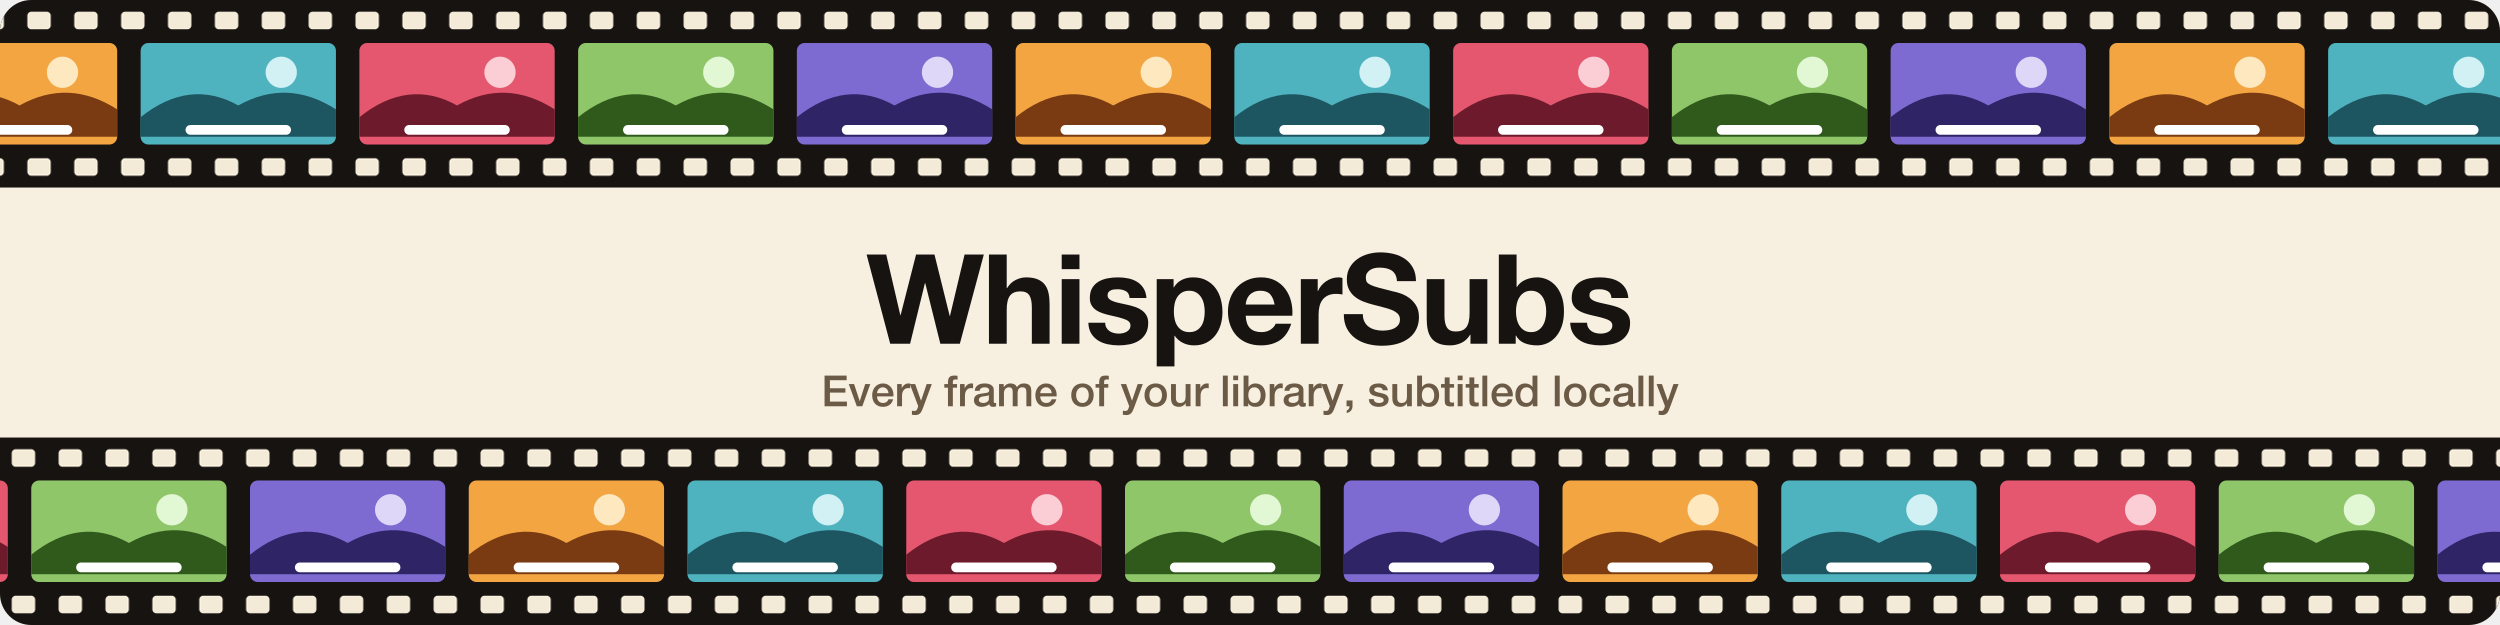
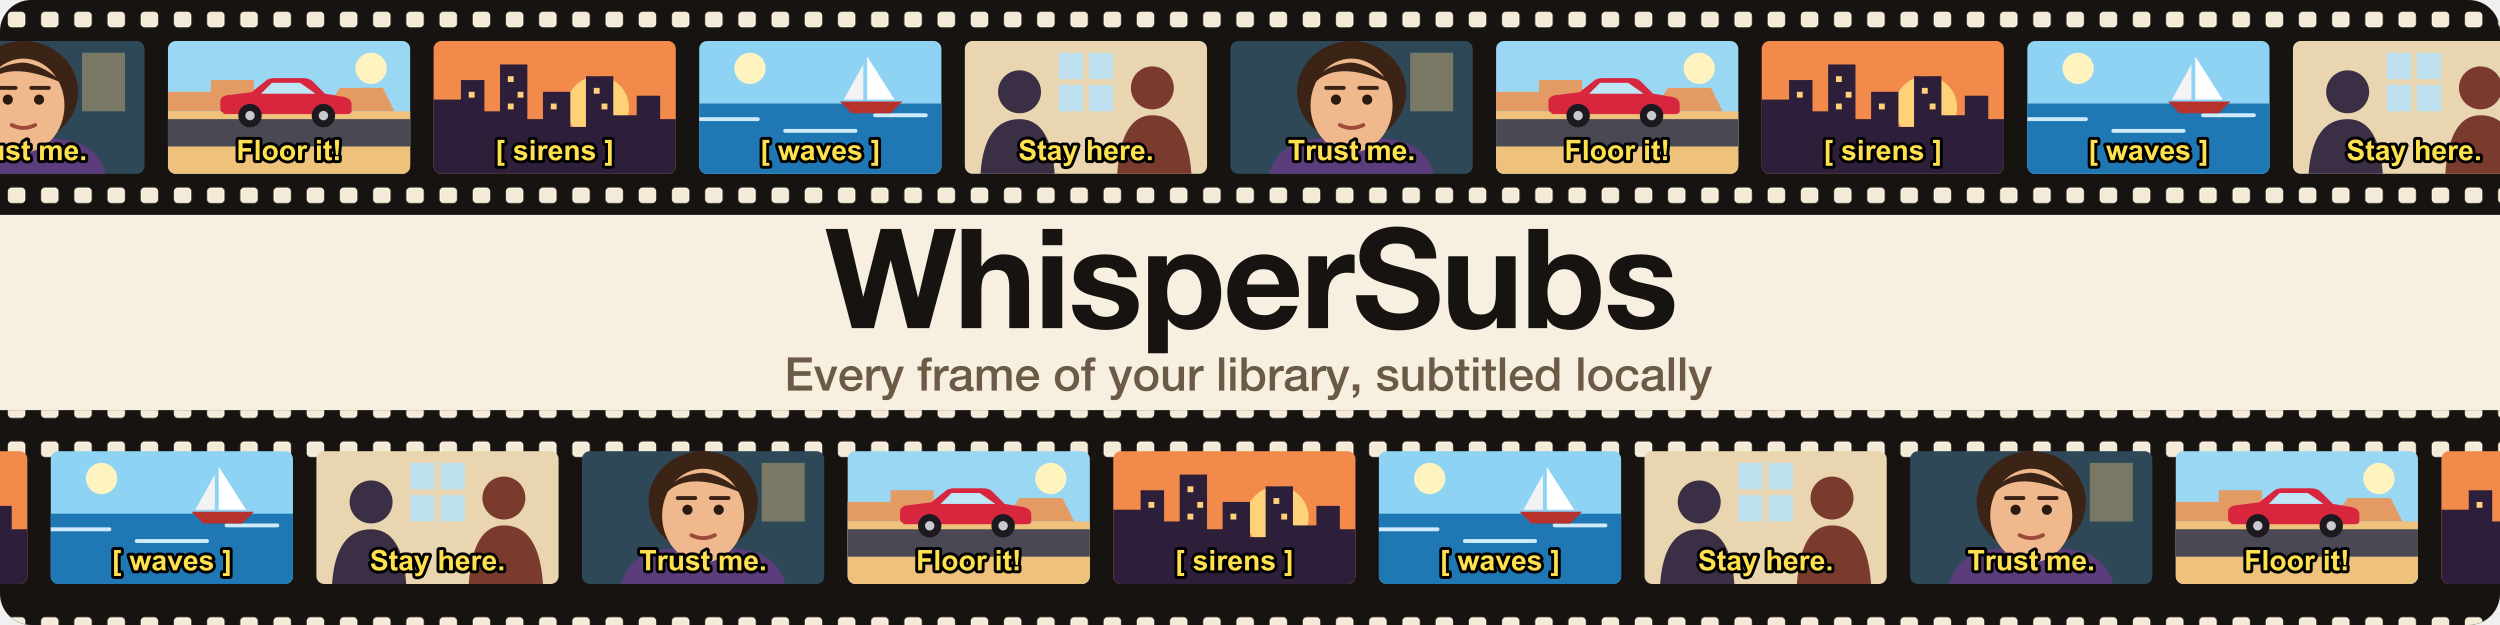
<svg xmlns="http://www.w3.org/2000/svg" viewBox="0 0 1280 320" width="1280" height="320" role="img" aria-label="WhisperSubs: every frame of your library, subtitled locally">
  <defs>
+     <path id="h58" d="M176 237H24Q23 171 48.0 123.0Q73 75 115.5 44.0Q158 13 213.5 -1.5Q269 -16 328 -16Q401 -16 456.5 1.0Q512 18 549.5 48.5Q587 79 606.0 121.0Q625 163 625 212Q625 272 599.5 310.5Q574 349 539.0 372.0Q504 395 468.5 405.5Q433 416 413 420Q346 437 304.5 448.0Q263 459 239.5 470.0Q216 481 208.0 494.0Q200 507 200 528Q200 551 210.0 566.0Q220 581 235.5 591.0Q251 601 270.0 605.0Q289 609 308 609Q337 609 361.5 604.0Q386 599 405.0 587.0Q424 575 435.5 554.0Q447 533 449 501H601Q601 563 577.5 606.5Q554 650 514.0 678.0Q474 706 422.5 718.5Q371 731 315 731Q267 731 219.0 718.0Q171 705 133.0 678.0Q95 651 71.5 610.5Q48 570 48 515Q48 466 66.5 431.5Q85 397 115.0 374.0Q145 351 183.0 336.5Q221 322 261 312Q300 301 338.0 292.0Q376 283 406.0 271.0Q436 259 454.5 241.0Q473 223 473 194Q473 167 459.0 149.5Q445 132 424.0 122.0Q403 112 379.0 108.5Q355 105 334 105Q303 105 274.0 112.5Q245 120 223.5 135.5Q202 151 189.0 176.0Q176 201 176 237Z" />
    <path id="h62" d="M749 0 941 714H787L670 222H668L546 714H399L275 228H273L160 714H3L192 0H351L470 486H472L593 0Z" />
+     <path id="h73" d="M433 258Q433 226 426.0 196.0Q419 166 404.0 143.0Q389 120 366.5 106.5Q344 93 312 93Q281 93 258.0 106.5Q235 120 220.0 143.0Q205 166 198.0 196.0Q191 226 191 258Q191 291 198.0 321.0Q205 351 220.0 374.0Q235 397 258.0 410.5Q281 424 312 424Q344 424 366.5 410.5Q389 397 404.0 374.0Q419 351 426.0 321.0Q433 291 433 258ZM54 714V0H189V66H191Q214 23 259.0 5.0Q304 -13 361 -13Q400 -13 438.0 3.0Q476 19 506.5 52.0Q537 85 556.0 136.5Q575 188 575 259Q575 330 556.0 381.5Q537 433 506.5 466.0Q476 499 438.0 515.0Q400 531 361 531Q313 531 268.5 512.5Q224 494 198 454H196V714Z" />
+     <path id="h76" d="M402 314H171Q172 329 177.5 348.0Q183 367 196.5 384.0Q210 401 232.5 412.5Q255 424 289 424Q341 424 366.5 396.0Q392 368 402 314ZM171 224H544Q548 284 534.0 339.0Q520 394 488.5 437.0Q457 480 408.0 505.5Q359 531 293 531Q234 531 185.5 510.0Q137 489 102.0 452.5Q67 416 48.0 366.0Q29 316 29 258Q29 198 47.5 148.0Q66 98 100.0 62.0Q134 26 183.0 6.5Q232 -13 293 -13Q381 -13 443.0 27.0Q505 67 535 160H410Q403 136 372.0 114.5Q341 93 298 93Q238 93 206.0 124.0Q174 155 171 224Z" />
    <path id="h79" d="M54 714V0H196V271Q196 350 222.0 384.5Q248 419 306 419Q357 419 377.0 387.5Q397 356 397 292V0H539V318Q539 366 530.5 405.5Q522 445 501.0 472.5Q480 500 443.5 515.5Q407 531 350 531Q310 531 268.0 510.5Q226 490 199 445H196V714Z" />
    <path id="h80" d="M200 597V714H58V597ZM58 517V0H200V517Z" />
+     <path id="h87" d="M315 93Q281 93 257.0 107.0Q233 121 218.5 143.5Q204 166 197.5 196.0Q191 226 191 257Q191 289 197.0 319.0Q203 349 217.5 372.0Q232 395 255.5 409.5Q279 424 314 424Q348 424 371.5 409.5Q395 395 410.0 371.5Q425 348 431.5 318.0Q438 288 438 257Q438 226 432.0 196.0Q426 166 411.5 143.5Q397 121 373.5 107.0Q350 93 315 93ZM54 517V-181H196V64H198Q224 26 264.5 6.5Q305 -13 353 -13Q410 -13 452.5 9.0Q495 31 523.5 68.0Q552 105 566.0 153.0Q580 201 580 253Q580 308 566.0 358.5Q552 409 523.0 447.0Q494 485 450.0 508.0Q406 531 345 531Q297 531 257.0 512.0Q217 493 191 451H189V517Z" />
+     <path id="h89" d="M54 517V0H196V233Q196 268 203.0 298.0Q210 328 226.5 350.5Q243 373 270.0 386.0Q297 399 336 399Q349 399 363.0 397.5Q377 396 387 394V526Q370 531 356 531Q329 531 304.0 523.0Q279 515 257.0 500.5Q235 486 218.0 465.5Q201 445 191 421H189V517Z" />
    <path id="h90" d="M164 168H29Q31 116 52.5 81.5Q74 47 107.5 26.0Q141 5 184.0 -4.0Q227 -13 272 -13Q316 -13 358.5 -4.5Q401 4 434.0 25.0Q467 46 487.5 80.5Q508 115 508 166Q508 202 494.0 226.5Q480 251 457.0 267.5Q434 284 404.5 294.0Q375 304 344 311Q314 318 285.0 324.0Q256 330 233.5 337.5Q211 345 197.0 357.0Q183 369 183 388Q183 404 191.0 413.5Q199 423 210.5 428.0Q222 433 236.0 434.5Q250 436 262 436Q300 436 328.0 421.5Q356 407 359 366H494Q490 414 469.5 445.5Q449 477 418.0 496.0Q387 515 347.5 523.0Q308 531 266 531Q224 531 184.0 523.5Q144 516 112.0 497.5Q80 479 60.5 447.0Q41 415 41 365Q41 331 55.0 307.5Q69 284 92.0 268.5Q115 253 144.5 243.5Q174 234 205 227Q281 211 323.5 195.0Q366 179 366 147Q366 128 357.0 115.5Q348 103 334.5 95.5Q321 88 304.5 84.5Q288 81 273 81Q252 81 232.5 86.0Q213 91 198.0 101.5Q183 112 173.5 128.5Q164 145 164 168Z" />
-     <path id="h87" d="M315 93Q281 93 257.0 107.0Q233 121 218.5 143.5Q204 166 197.5 196.0Q191 226 191 257Q191 289 197.0 319.0Q203 349 217.5 372.0Q232 395 255.5 409.5Q279 424 314 424Q348 424 371.5 409.5Q395 395 410.0 371.5Q425 348 431.5 318.0Q438 288 438 257Q438 226 432.0 196.0Q426 166 411.5 143.5Q397 121 373.5 107.0Q350 93 315 93ZM54 517V-181H196V64H198Q224 26 264.5 6.5Q305 -13 353 -13Q410 -13 452.5 9.0Q495 31 523.5 68.0Q552 105 566.0 153.0Q580 201 580 253Q580 308 566.0 358.5Q552 409 523.0 447.0Q494 485 450.0 508.0Q406 531 345 531Q297 531 257.0 512.0Q217 493 191 451H189V517Z" />
-     <path id="h76" d="M402 314H171Q172 329 177.5 348.0Q183 367 196.5 384.0Q210 401 232.5 412.5Q255 424 289 424Q341 424 366.5 396.0Q392 368 402 314ZM171 224H544Q548 284 534.0 339.0Q520 394 488.5 437.0Q457 480 408.0 505.5Q359 531 293 531Q234 531 185.5 510.0Q137 489 102.0 452.5Q67 416 48.0 366.0Q29 316 29 258Q29 198 47.5 148.0Q66 98 100.0 62.0Q134 26 183.0 6.5Q232 -13 293 -13Q381 -13 443.0 27.0Q505 67 535 160H410Q403 136 372.0 114.5Q341 93 298 93Q238 93 206.0 124.0Q174 155 171 224Z" />
-     <path id="h89" d="M54 517V0H196V233Q196 268 203.0 298.0Q210 328 226.5 350.5Q243 373 270.0 386.0Q297 399 336 399Q349 399 363.0 397.5Q377 396 387 394V526Q370 531 356 531Q329 531 304.0 523.0Q279 515 257.0 500.5Q235 486 218.0 465.5Q201 445 191 421H189V517Z" />
-     <path id="h58" d="M176 237H24Q23 171 48.0 123.0Q73 75 115.5 44.0Q158 13 213.5 -1.5Q269 -16 328 -16Q401 -16 456.5 1.0Q512 18 549.5 48.5Q587 79 606.0 121.0Q625 163 625 212Q625 272 599.5 310.5Q574 349 539.0 372.0Q504 395 468.5 405.5Q433 416 413 420Q346 437 304.5 448.0Q263 459 239.5 470.0Q216 481 208.0 494.0Q200 507 200 528Q200 551 210.0 566.0Q220 581 235.5 591.0Q251 601 270.0 605.0Q289 609 308 609Q337 609 361.5 604.0Q386 599 405.0 587.0Q424 575 435.5 554.0Q447 533 449 501H601Q601 563 577.5 606.5Q554 650 514.0 678.0Q474 706 422.5 718.5Q371 731 315 731Q267 731 219.0 718.0Q171 705 133.0 678.0Q95 651 71.5 610.5Q48 570 48 515Q48 466 66.5 431.5Q85 397 115.0 374.0Q145 351 183.0 336.5Q221 322 261 312Q300 301 338.0 292.0Q376 283 406.0 271.0Q436 259 454.5 241.0Q473 223 473 194Q473 167 459.0 149.5Q445 132 424.0 122.0Q403 112 379.0 108.5Q355 105 334 105Q303 105 274.0 112.5Q245 120 223.5 135.5Q202 151 189.0 176.0Q176 201 176 237Z" />
    <path id="h92" d="M539 0V517H397V246Q397 167 371.0 132.5Q345 98 287 98Q236 98 216.0 129.5Q196 161 196 225V517H54V199Q54 151 62.5 111.5Q71 72 92.0 44.5Q113 17 149.5 2.0Q186 -13 243 -13Q288 -13 331.0 7.0Q374 27 401 72H404V0Z" />
-     <path id="h73" d="M433 258Q433 226 426.0 196.0Q419 166 404.0 143.0Q389 120 366.5 106.5Q344 93 312 93Q281 93 258.0 106.5Q235 120 220.0 143.0Q205 166 198.0 196.0Q191 226 191 258Q191 291 198.0 321.0Q205 351 220.0 374.0Q235 397 258.0 410.5Q281 424 312 424Q344 424 366.5 410.5Q389 397 404.0 374.0Q419 351 426.0 321.0Q433 291 433 258ZM54 714V0H189V66H191Q214 23 259.0 5.0Q304 -13 361 -13Q400 -13 438.0 3.0Q476 19 506.5 52.0Q537 85 556.0 136.5Q575 188 575 259Q575 330 556.0 381.5Q537 433 506.5 466.0Q476 499 438.0 515.0Q400 531 361 531Q313 531 268.5 512.5Q224 494 198 454H196V714Z" />
+     <path id="m15" d="M69 135H208V0Q207 -62 170.0 -104.0Q133 -146 73 -158V-97Q106 -89 122.5 -60.5Q139 -32 138 0H69Z" />
    <path id="m40" d="M76 714H590V606H201V419H561V317H201V108H597V0H76Z" />
-     <path id="m89" d="M9 517H133L264 120H266L392 517H510L325 0H197Z" />
+     <path id="m68" d="M493 115Q493 94 498.5 85.0Q504 76 520 76Q525 76 532 76Q539 76 548 78V-1Q542 -3 532.5 -5.5Q523 -8 513.0 -10.0Q503 -12 493.0 -13.0Q483 -14 476 -14Q441 -14 418.0 0.0Q395 14 388 49Q354 16 304.5 1.0Q255 -14 209 -14Q174 -14 142.0 -4.5Q110 5 85.5 23.5Q61 42 46.5 70.5Q32 99 32 137Q32 185 49.5 215.0Q67 245 95.5 262.0Q124 279 159.5 286.5Q195 294 231 298Q262 304 290.0 306.5Q318 309 339.5 315.0Q361 321 373.5 333.5Q386 346 386 371Q386 393 375.5 407.0Q365 421 349.5 428.5Q334 436 315.0 438.5Q296 441 279 441Q231 441 200.0 421.0Q169 401 165 359H51Q54 409 75.0 442.0Q96 475 128.5 495.0Q161 515 202.0 523.0Q243 531 286 531Q324 531 361.0 523.0Q398 515 427.5 497.0Q457 479 475.0 450.5Q493 422 493 381ZM379 259Q353 242 315.0 238.5Q277 235 239 228Q221 225 204.0 219.5Q187 214 174.0 204.5Q161 195 153.5 179.5Q146 164 146 142Q146 123 157.0 110.0Q168 97 183.5 89.5Q199 82 217.5 79.0Q236 76 251 76Q270 76 292.0 81.0Q314 86 333.5 98.0Q353 110 366.0 128.5Q379 147 379 174Z" />
+     <path id="m69" d="M63 714H177V450H179Q191 469 208.0 484.0Q225 499 245.5 509.5Q266 520 288.5 525.5Q311 531 333 531Q394 531 439.5 509.5Q485 488 515.0 450.5Q545 413 560.0 363.0Q575 313 575 256Q575 204 561.5 155.0Q548 106 520.5 68.5Q493 31 451.0 8.5Q409 -14 352 -14Q326 -14 299.5 -10.5Q273 -7 249.0 3.0Q225 13 205.5 29.0Q186 45 173 71H171V0H63ZM461 258Q461 293 452.0 326.0Q443 359 425.0 384.5Q407 410 380.0 425.5Q353 441 318 441Q246 441 209.5 391.0Q173 341 173 258Q173 219 182.5 185.5Q192 152 211.0 128.0Q230 104 256.5 90.0Q283 76 318 76Q357 76 384.0 92.0Q411 108 428.5 133.5Q446 159 453.5 191.5Q461 224 461 258Z" />
+     <path id="m70" d="M409 344Q402 392 370.5 416.5Q339 441 291 441Q269 441 244.0 433.5Q219 426 198.0 405.5Q177 385 163.0 348.5Q149 312 149 253Q149 221 156.5 189.0Q164 157 180.5 132.0Q197 107 223.0 91.5Q249 76 286 76Q336 76 368.5 107.0Q401 138 409 194H523Q507 93 446.5 39.5Q386 -14 286 -14Q225 -14 178.5 6.5Q132 27 100.0 62.5Q68 98 51.5 147.0Q35 196 35 253Q35 311 51.0 362.0Q67 413 99.0 450.5Q131 488 178.5 509.5Q226 531 290 531Q335 531 375.5 519.5Q416 508 447.5 485.0Q479 462 499.0 427.0Q519 392 523 344Z" />
+     <path id="m71" d="M547 0H439V70H437Q414 25 370.0 5.5Q326 -14 277 -14Q216 -14 170.5 7.5Q125 29 95.0 66.0Q65 103 50.0 153.5Q35 204 35 262Q35 332 54.0 383.0Q73 434 104.5 467.0Q136 500 176.5 515.5Q217 531 259 531Q283 531 308.0 526.5Q333 522 356.0 512.0Q379 502 398.5 486.5Q418 471 431 450H433V714H547ZM149 253Q149 220 157.5 188.0Q166 156 183.5 131.0Q201 106 228.0 91.0Q255 76 292 76Q330 76 357.5 92.0Q385 108 402.5 134.0Q420 160 428.5 192.5Q437 225 437 259Q437 345 398.5 393.0Q360 441 294 441Q254 441 226.5 424.5Q199 408 181.5 381.5Q164 355 156.5 321.5Q149 288 149 253Z" />
    <path id="m72" d="M415 304Q413 331 403.5 356.0Q394 381 377.5 399.5Q361 418 337.5 429.5Q314 441 285 441Q255 441 230.5 430.5Q206 420 188.5 401.5Q171 383 160.5 358.0Q150 333 149 304ZM149 229Q149 199 157.5 171.0Q166 143 183.0 122.0Q200 101 226.0 88.5Q252 76 288 76Q338 76 368.5 97.5Q399 119 414 162H522Q513 120 491.0 87.0Q469 54 438.0 31.5Q407 9 368.5 -2.5Q330 -14 288 -14Q227 -14 180.0 6.0Q133 26 100.5 62.0Q68 98 51.5 148.0Q35 198 35 258Q35 313 52.5 362.5Q70 412 102.5 449.5Q135 487 181.0 509.0Q227 531 285 531Q346 531 394.5 505.5Q443 480 475.0 438.0Q507 396 521.5 341.5Q536 287 529 229Z" />
-     <path id="m85" d="M60 517H167V417H169Q174 438 188.5 458.0Q203 478 223.5 494.5Q244 511 269.0 521.0Q294 531 320 531Q340 531 347.5 530.0Q355 529 363 528V418Q351 420 338.5 421.5Q326 423 314 423Q285 423 259.5 411.5Q234 400 215.0 377.5Q196 355 185.0 322.0Q174 289 174 246V0H60Z" />
-     <path id="m92" d="M3 517H128L263 131H265L396 517H515L314 -28Q300 -63 286.5 -95.0Q273 -127 253.5 -151.5Q234 -176 205.0 -190.5Q176 -205 131 -205Q91 -205 52 -199V-103Q66 -105 79.0 -107.5Q92 -110 106 -110Q126 -110 139.0 -105.0Q152 -100 160.5 -90.5Q169 -81 175.0 -68.0Q181 -55 186 -38L199 2Z" />
    <path id="m73" d="M9 517H94V560Q94 609 106.0 639.5Q118 670 138.0 686.5Q158 703 183.5 708.5Q209 714 237 714Q292 714 317 707V618Q306 621 293.5 622.5Q281 624 264 624Q241 624 224.5 613.0Q208 602 208 570V517H305V432H208V0H94V432H9Z" />
-     <path id="m68" d="M493 115Q493 94 498.5 85.0Q504 76 520 76Q525 76 532 76Q539 76 548 78V-1Q542 -3 532.5 -5.5Q523 -8 513.0 -10.0Q503 -12 493.0 -13.0Q483 -14 476 -14Q441 -14 418.0 0.0Q395 14 388 49Q354 16 304.5 1.0Q255 -14 209 -14Q174 -14 142.0 -4.5Q110 5 85.5 23.5Q61 42 46.5 70.5Q32 99 32 137Q32 185 49.5 215.0Q67 245 95.5 262.0Q124 279 159.5 286.5Q195 294 231 298Q262 304 290.0 306.5Q318 309 339.5 315.0Q361 321 373.5 333.5Q386 346 386 371Q386 393 375.5 407.0Q365 421 349.5 428.5Q334 436 315.0 438.5Q296 441 279 441Q231 441 200.0 421.0Q169 401 165 359H51Q54 409 75.0 442.0Q96 475 128.5 495.0Q161 515 202.0 523.0Q243 531 286 531Q324 531 361.0 523.0Q398 515 427.5 497.0Q457 479 475.0 450.5Q493 422 493 381ZM379 259Q353 242 315.0 238.5Q277 235 239 228Q221 225 204.0 219.5Q187 214 174.0 204.5Q161 195 153.5 179.5Q146 164 146 142Q146 123 157.0 110.0Q168 97 183.5 89.5Q199 82 217.5 79.0Q236 76 251 76Q270 76 292.0 81.0Q314 86 333.5 98.0Q353 110 366.0 128.5Q379 147 379 174Z" />
+     <path id="m76" d="M63 714H177V606H63ZM63 517H177V0H63Z" />
+     <path id="m79" d="M63 714H177V0H63Z" />
    <path id="m80" d="M60 517H168V445H171Q184 464 199.0 480.0Q214 496 232.5 507.0Q251 518 275.0 524.5Q299 531 330 531Q377 531 417.5 510.0Q458 489 475 445Q504 485 542.0 508.0Q580 531 637 531Q719 531 764.5 491.0Q810 451 810 357V0H696V302Q696 333 694.0 358.5Q692 384 682.5 402.5Q673 421 654.0 431.0Q635 441 602 441Q544 441 518.0 405.0Q492 369 492 303V0H378V332Q378 386 358.5 413.5Q339 441 287 441Q265 441 244.5 432.0Q224 423 208.5 406.0Q193 389 183.5 364.0Q174 339 174 307V0H60Z" />
    <path id="m82" d="M297 -14Q235 -14 186.5 6.5Q138 27 104.5 63.0Q71 99 53.5 149.0Q36 199 36 259Q36 318 53.5 368.0Q71 418 104.5 454.0Q138 490 186.5 510.5Q235 531 297 531Q359 531 407.5 510.5Q456 490 489.5 454.0Q523 418 540.5 368.0Q558 318 558 259Q558 199 540.5 149.0Q523 99 489.5 63.0Q456 27 407.5 6.5Q359 -14 297 -14ZM297 76Q335 76 363.0 92.0Q391 108 409.0 134.0Q427 160 435.5 192.5Q444 225 444 259Q444 292 435.5 325.0Q427 358 409.0 383.5Q391 409 363.0 425.0Q335 441 297 441Q259 441 231.0 425.0Q203 409 185.0 383.5Q167 358 158.5 325.0Q150 292 150 259Q150 225 158.5 192.5Q167 160 185.0 134.0Q203 108 231.0 92.0Q259 76 297 76Z" />
-     <path id="m88" d="M514 0H402V72H400Q379 33 337.5 9.5Q296 -14 253 -14Q151 -14 105.5 36.5Q60 87 60 189V517H174V200Q174 132 200.0 104.0Q226 76 273 76Q309 76 333.0 87.0Q357 98 372.0 116.5Q387 135 393.5 161.0Q400 187 400 217V517H514Z" />
-     <path id="m79" d="M63 714H177V0H63Z" />
-     <path id="m76" d="M63 714H177V606H63ZM63 517H177V0H63Z" />
-     <path id="m69" d="M63 714H177V450H179Q191 469 208.0 484.0Q225 499 245.5 509.5Q266 520 288.5 525.5Q311 531 333 531Q394 531 439.5 509.5Q485 488 515.0 450.5Q545 413 560.0 363.0Q575 313 575 256Q575 204 561.5 155.0Q548 106 520.5 68.5Q493 31 451.0 8.5Q409 -14 352 -14Q326 -14 299.5 -10.5Q273 -7 249.0 3.0Q225 13 205.5 29.0Q186 45 173 71H171V0H63ZM461 258Q461 293 452.0 326.0Q443 359 425.0 384.5Q407 410 380.0 425.5Q353 441 318 441Q246 441 209.5 391.0Q173 341 173 258Q173 219 182.5 185.5Q192 152 211.0 128.0Q230 104 256.5 90.0Q283 76 318 76Q357 76 384.0 92.0Q411 108 428.5 133.5Q446 159 453.5 191.5Q461 224 461 258Z" />
-     <path id="m15" d="M69 135H208V0Q207 -62 170.0 -104.0Q133 -146 73 -158V-97Q106 -89 122.5 -60.5Q139 -32 138 0H69Z" />
+     <path id="m85" d="M60 517H167V417H169Q174 438 188.5 458.0Q203 478 223.5 494.5Q244 511 269.0 521.0Q294 531 320 531Q340 531 347.5 530.0Q355 529 363 528V418Q351 420 338.5 421.5Q326 423 314 423Q285 423 259.5 411.5Q234 400 215.0 377.5Q196 355 185.0 322.0Q174 289 174 246V0H60Z" />
    <path id="m86" d="M146 166Q151 116 184.0 96.0Q217 76 263 76Q279 76 299.5 78.5Q320 81 338.0 88.0Q356 95 367.5 108.5Q379 122 378.0 144.0Q377 166 362.0 180.0Q347 194 323.5 202.5Q300 211 270.0 217.0Q240 223 209 230Q177 237 147.5 247.0Q118 257 94.5 274.0Q71 291 57.0 317.5Q43 344 43 383Q43 425 63.5 453.5Q84 482 115.5 499.5Q147 517 185.5 524.0Q224 531 259 531Q299 531 335.5 522.5Q372 514 401.5 495.0Q431 476 450.5 445.5Q470 415 475 372H356Q348 413 318.5 427.0Q289 441 251 441Q239 441 222.5 439.0Q206 437 191.5 431.5Q177 426 167.0 415.5Q157 405 157 388Q157 367 171.5 354.0Q186 341 209.5 332.5Q233 324 263.0 318.0Q293 312 325 305Q356 298 386.0 288.0Q416 278 439.5 261.0Q463 244 477.5 218.0Q492 192 492 154Q492 108 471.0 76.0Q450 44 416.5 24.0Q383 4 342.0 -5.0Q301 -14 261 -14Q212 -14 170.5 -3.0Q129 8 98.5 30.5Q68 53 50.5 86.5Q33 120 32 166Z" />
    <path id="m87" d="M8 517H94V672H208V517H311V432H208V156Q208 138 209.5 125.0Q211 112 216.5 103.0Q222 94 233.0 89.5Q244 85 263 85Q275 85 287.0 85.5Q299 86 311 89V1Q292 -1 274.0 -3.0Q256 -5 237 -5Q192 -5 164.5 3.5Q137 12 121.5 28.5Q106 45 100.5 70.0Q95 95 94 127V432H8Z" />
-     <path id="m71" d="M547 0H439V70H437Q414 25 370.0 5.5Q326 -14 277 -14Q216 -14 170.5 7.5Q125 29 95.0 66.0Q65 103 50.0 153.5Q35 204 35 262Q35 332 54.0 383.0Q73 434 104.5 467.0Q136 500 176.5 515.5Q217 531 259 531Q283 531 308.0 526.5Q333 522 356.0 512.0Q379 502 398.5 486.5Q418 471 431 450H433V714H547ZM149 253Q149 220 157.5 188.0Q166 156 183.5 131.0Q201 106 228.0 91.0Q255 76 292 76Q330 76 357.5 92.0Q385 108 402.5 134.0Q420 160 428.5 192.5Q437 225 437 259Q437 345 398.5 393.0Q360 441 294 441Q254 441 226.5 424.5Q199 408 181.5 381.5Q164 355 156.5 321.5Q149 288 149 253Z" />
-     <path id="m70" d="M409 344Q402 392 370.5 416.5Q339 441 291 441Q269 441 244.0 433.5Q219 426 198.0 405.5Q177 385 163.0 348.5Q149 312 149 253Q149 221 156.5 189.0Q164 157 180.5 132.0Q197 107 223.0 91.5Q249 76 286 76Q336 76 368.5 107.0Q401 138 409 194H523Q507 93 446.5 39.5Q386 -14 286 -14Q225 -14 178.5 6.5Q132 27 100.0 62.5Q68 98 51.5 147.0Q35 196 35 253Q35 311 51.0 362.0Q67 413 99.0 450.5Q131 488 178.5 509.5Q226 531 290 531Q335 531 375.5 519.5Q416 508 447.5 485.0Q479 462 499.0 427.0Q519 392 523 344Z" />
-     <g id="f0">
-       <rect width="100" height="52" rx="4" fill="#F2A541" />
-       <circle cx="72" cy="15" r="8" fill="#fff3d6" opacity=".85" />
-       <path d="M0 38q25 -20 50 -6q25 -14 50 2v14h-100z" fill="#7a3b12" />
-       <rect x="23" y="42" width="54" height="5" rx="2.5" fill="#fff" />
+     <path id="m88" d="M514 0H402V72H400Q379 33 337.5 9.5Q296 -14 253 -14Q151 -14 105.5 36.5Q60 87 60 189V517H174V200Q174 132 200.0 104.0Q226 76 273 76Q309 76 333.0 87.0Q357 98 372.0 116.5Q387 135 393.5 161.0Q400 187 400 217V517H514Z" />
+     <path id="m89" d="M9 517H133L264 120H266L392 517H510L325 0H197Z" />
+     <path id="m92" d="M3 517H128L263 131H265L396 517H515L314 -28Q300 -63 286.5 -95.0Q273 -127 253.5 -151.5Q234 -176 205.0 -190.5Q176 -205 131 -205Q91 -205 52 -199V-103Q66 -105 79.0 -107.5Q92 -110 106 -110Q126 -110 139.0 -105.0Q152 -100 160.5 -90.5Q169 -81 175.0 -68.0Q181 -55 186 -38L199 2Z" />
+     <clipPath id="fc">
+       <rect width="124" height="68" rx="4" />
+     </clipPath>
+     <g id="s0">
+       <g clip-path="url(#fc)">
+         <rect width="124" height="68" fill="#2f4858" />
+         <rect x="92" y="6" width="22" height="30" fill="#ffd27a" opacity=".35" />
+         <path d="M20 68Q24 52 44 50H80Q100 52 104 68Z" fill="#5a3d7a" />
+         <ellipse cx="62" cy="26" rx="28" ry="26" fill="#3b2416" />
+         <ellipse cx="62" cy="33" rx="21" ry="24" fill="#f0b98d" />
+         <path d="M41 24Q52 8 83 22Q72 12 62 11Q46 12 41 24Z" fill="#3b2416" />
+         <circle cx="54" cy="30" r="2.6" fill="#2b1a10" />
+         <circle cx="70" cy="30" r="2.6" fill="#2b1a10" />
+         <path d="M49 24h9M66 24h9" stroke="#3b2416" stroke-width="2" stroke-linecap="round" />
+         <path d="M56 43q6 3 12 0" stroke="#9c4a3a" stroke-width="2" fill="none" stroke-linecap="round" />
+         <path d="M32.8 61V52.4H29.7V50.6H37.9V52.4H34.9V61ZM41.2 61H39.2V53.5H41V54.6Q41.5 53.8 41.9 53.6Q42.3 53.3 42.7 53.3Q43.4 53.3 44.1 53.7L43.4 55.4Q42.9 55.1 42.5 55.1Q42.1 55.1 41.8 55.3Q41.5 55.6 41.3 56.2Q41.2 56.8 41.2 58.7ZM49.9 61V59.9Q49.4 60.5 48.8 60.8Q48.1 61.2 47.4 61.2Q46.6 61.2 46 60.8Q45.4 60.5 45.1 59.9Q44.9 59.3 44.9 58.2V53.5H46.9V56.9Q46.9 58.5 47 58.9Q47.1 59.2 47.4 59.4Q47.7 59.7 48.1 59.7Q48.6 59.7 49 59.4Q49.4 59.1 49.6 58.7Q49.7 58.3 49.7 56.7V53.5H51.7V61ZM53.1 58.9 55.1 58.6Q55.2 59.1 55.6 59.4Q56 59.7 56.7 59.7Q57.4 59.7 57.8 59.4Q58.1 59.3 58.1 58.9Q58.1 58.7 58 58.5Q57.8 58.4 57.3 58.3Q54.9 57.8 54.2 57.3Q53.3 56.7 53.3 55.6Q53.3 54.6 54.1 54Q54.9 53.3 56.5 53.3Q58 53.3 58.8 53.8Q59.6 54.3 59.8 55.3L58 55.6Q57.8 55.2 57.5 55Q57.2 54.7 56.5 54.7Q55.8 54.7 55.4 55Q55.2 55.1 55.2 55.4Q55.2 55.6 55.4 55.7Q55.7 55.9 57.2 56.3Q58.8 56.6 59.5 57.2Q60.1 57.7 60.1 58.6Q60.1 59.7 59.2 60.4Q58.4 61.2 56.7 61.2Q55.1 61.2 54.2 60.5Q53.3 59.9 53.1 58.9ZM65.3 53.5V55.1H63.9V58.1Q63.9 59 64 59.2Q64 59.3 64.1 59.4Q64.3 59.5 64.5 59.5Q64.7 59.5 65.3 59.3L65.4 60.9Q64.7 61.2 63.9 61.2Q63.3 61.2 62.9 61Q62.5 60.8 62.3 60.5Q62.1 60.2 62 59.7Q61.9 59.4 61.9 58.3V55.1H61V53.5H61.9V52L63.9 50.8V53.5ZM70.5 53.5H72.4V54.5Q73.4 53.3 74.7 53.3Q75.4 53.3 76 53.6Q76.5 53.9 76.8 54.5Q77.3 53.9 77.9 53.6Q78.5 53.3 79.1 53.3Q80 53.3 80.5 53.6Q81.1 54 81.4 54.6Q81.6 55.1 81.6 56.2V61H79.6V56.7Q79.6 55.6 79.4 55.3Q79.1 54.8 78.6 54.8Q78.1 54.8 77.8 55.1Q77.4 55.3 77.2 55.8Q77.1 56.3 77.1 57.4V61H75.1V56.9Q75.1 55.8 75 55.5Q74.9 55.1 74.6 55Q74.4 54.8 74 54.8Q73.6 54.8 73.2 55.1Q72.8 55.3 72.7 55.8Q72.5 56.3 72.5 57.3V61H70.5ZM87.9 58.6 89.9 58.9Q89.5 60 88.7 60.6Q87.9 61.2 86.6 61.2Q84.7 61.2 83.7 59.9Q83 58.9 83 57.3Q83 55.4 84 54.4Q85 53.3 86.4 53.3Q88.1 53.3 89.1 54.4Q90.1 55.5 90 57.8H85Q85.1 58.7 85.5 59.2Q86 59.7 86.7 59.7Q87.1 59.7 87.5 59.4Q87.8 59.2 87.9 58.6ZM88 56.6Q88 55.7 87.6 55.3Q87.2 54.8 86.6 54.8Q85.9 54.8 85.5 55.3Q85.1 55.8 85.1 56.6ZM91.6 61V59H93.6V61Z" fill="#FFE14D" stroke="#000" stroke-width="3" paint-order="stroke" stroke-linejoin="round" />
+       </g>
    </g>
-     <g id="f1">
-       <rect width="100" height="52" rx="4" fill="#4FB3BF" />
-       <circle cx="72" cy="15" r="8" fill="#e8fbff" opacity=".85" />
-       <path d="M0 38q25 -20 50 -6q25 -14 50 2v14h-100z" fill="#1d5560" />
-       <rect x="23" y="42" width="54" height="5" rx="2.5" fill="#fff" />
+     <g id="s1">
+       <g clip-path="url(#fc)">
+         <rect width="124" height="68" fill="#9ad7f2" />
+         <circle cx="104" cy="14" r="8" fill="#fff4bf" />
+         <path d="M0 36V26H22V20H44V26H60L66 36ZM80 36L88 24H110L116 36Z" fill="#e39a63" />
+         <rect y="36" width="124" height="32" fill="#efc27c" />
+         <rect y="40" width="124" height="14" fill="#4a4852" />
+         <g transform="translate(26 19) scale(.4)">
+           <path d="M6 44Q2 44 2 38V30Q2 24 10 22L42 18L62 2Q66 0 72 0H108Q116 0 120 4L136 20L160 24Q170 26 170 34V42Q170 46 164 46H6Z" fill="#d7263d" />
+           <path d="M68 6H104L124 20H54Z" fill="#bfe6f5" />
+           <circle cx="40" cy="48" r="15" fill="#1c1a1e" />
+           <circle cx="40" cy="48" r="6" fill="#c9c9cf" />
+           <circle cx="134" cy="48" r="15" fill="#1c1a1e" />
+           <circle cx="134" cy="48" r="6" fill="#c9c9cf" />
+         </g>
+         <path d="M36.1 61V50.6H43.2V52.4H38.2V54.8H42.5V56.6H38.2V61ZM44.9 61V50.6H46.9V61ZM48.5 57.1Q48.5 56.1 49 55.2Q49.5 54.3 50.4 53.8Q51.3 53.3 52.4 53.3Q54.1 53.3 55.2 54.4Q56.2 55.5 56.2 57.2Q56.2 58.9 55.1 60Q54 61.2 52.4 61.2Q51.3 61.2 50.4 60.7Q49.5 60.2 49 59.3Q48.5 58.4 48.5 57.1ZM50.5 57.2Q50.5 58.4 51.1 59Q51.6 59.5 52.4 59.5Q53.1 59.5 53.7 59Q54.2 58.4 54.2 57.2Q54.2 56.1 53.7 55.5Q53.1 54.9 52.4 54.9Q51.6 54.9 51.1 55.5Q50.5 56.1 50.5 57.2ZM57.3 57.1Q57.3 56.1 57.8 55.2Q58.3 54.3 59.2 53.8Q60.1 53.3 61.2 53.3Q62.9 53.3 64 54.4Q65.1 55.5 65.1 57.2Q65.1 58.9 64 60Q62.9 61.2 61.2 61.2Q60.2 61.2 59.3 60.7Q58.3 60.2 57.8 59.3Q57.3 58.4 57.3 57.1ZM59.4 57.2Q59.4 58.4 59.9 59Q60.4 59.5 61.2 59.5Q62 59.5 62.5 59Q63.1 58.4 63.1 57.2Q63.1 56.1 62.5 55.5Q62 54.9 61.2 54.9Q60.4 54.9 59.9 55.5Q59.4 56.1 59.4 57.2ZM68.6 61H66.6V53.5H68.4V54.6Q68.9 53.8 69.3 53.6Q69.7 53.3 70.1 53.3Q70.8 53.3 71.4 53.7L70.8 55.4Q70.3 55.1 69.9 55.1Q69.5 55.1 69.2 55.3Q68.9 55.6 68.7 56.2Q68.6 56.8 68.6 58.7ZM76.3 52.5V50.6H78.3V52.5ZM76.3 61V53.5H78.3V61ZM83.8 53.5V55.1H82.5V58.1Q82.5 59 82.5 59.2Q82.5 59.3 82.7 59.4Q82.8 59.5 83 59.5Q83.3 59.5 83.8 59.3L84 60.9Q83.3 61.2 82.4 61.2Q81.9 61.2 81.4 61Q81 60.8 80.8 60.5Q80.6 60.2 80.5 59.7Q80.5 59.4 80.5 58.3V55.1H79.5V53.5H80.5V52L82.5 50.8V53.5ZM86 58.3 85.5 53.1V50.6H87.6V53.1L87.1 58.3ZM85.5 61V59H87.5V61Z" fill="#FFE14D" stroke="#000" stroke-width="3" paint-order="stroke" stroke-linejoin="round" />
+       </g>
    </g>
-     <g id="f2">
-       <rect width="100" height="52" rx="4" fill="#E4576E" />
-       <circle cx="72" cy="15" r="8" fill="#ffe3e8" opacity=".85" />
-       <path d="M0 38q25 -20 50 -6q25 -14 50 2v14h-100z" fill="#6d1b2c" />
-       <rect x="23" y="42" width="54" height="5" rx="2.5" fill="#fff" />
+     <g id="s2">
+       <g clip-path="url(#fc)">
+         <rect width="124" height="68" fill="#f28a4b" />
+         <circle cx="84" cy="34" r="16" fill="#ffd27a" />
+         <path d="M0 68V30H14V20H26V36H34V12H48V40H56V26H70V44H78V18H92V38H104V28H116V40H124V68Z" fill="#2d1e3a" />
+         <path d="M38 18h3v3h-3zM43 26h3v3h-3zM38 32h3v3h-3zM82 24h3v3h-3zM86 32h3v3h-3zM18 26h3v3h-3zM60 32h3v3h-3z" fill="#ffd27a" />
+         <path d="M32.8 63.9V50.6H36.3V52.2H34.7V62.4H36.3V63.9ZM41 58.9 43 58.6Q43.1 59.1 43.5 59.4Q43.9 59.7 44.6 59.7Q45.4 59.7 45.7 59.4Q46 59.3 46 58.9Q46 58.7 45.9 58.5Q45.7 58.4 45.2 58.3Q42.8 57.8 42.1 57.3Q41.3 56.7 41.3 55.6Q41.3 54.6 42 54Q42.8 53.3 44.4 53.3Q46 53.3 46.7 53.8Q47.5 54.3 47.7 55.3L45.9 55.6Q45.8 55.2 45.4 55Q45.1 54.7 44.5 54.7Q43.7 54.7 43.3 55Q43.1 55.1 43.1 55.4Q43.1 55.6 43.3 55.7Q43.6 55.9 45.2 56.3Q46.7 56.6 47.4 57.2Q48 57.7 48 58.6Q48 59.7 47.1 60.4Q46.3 61.2 44.6 61.2Q43 61.2 42.2 60.5Q41.3 59.9 41 58.9ZM49.7 52.5V50.6H51.7V52.5ZM49.7 61V53.5H51.7V61ZM55.7 61H53.7V53.5H55.5V54.6Q56 53.8 56.4 53.6Q56.8 53.3 57.2 53.3Q57.9 53.3 58.6 53.7L57.9 55.4Q57.4 55.1 57 55.1Q56.6 55.1 56.3 55.3Q56 55.6 55.8 56.2Q55.7 56.8 55.7 58.7ZM63.8 58.6 65.8 58.9Q65.4 60 64.5 60.6Q63.7 61.2 62.5 61.2Q60.5 61.2 59.6 59.9Q58.8 58.9 58.8 57.3Q58.8 55.4 59.8 54.4Q60.8 53.3 62.3 53.3Q64 53.3 64.9 54.4Q65.9 55.5 65.9 57.8H60.9Q60.9 58.7 61.4 59.2Q61.8 59.7 62.5 59.7Q63 59.7 63.3 59.4Q63.6 59.2 63.8 58.6ZM63.9 56.6Q63.9 55.7 63.4 55.3Q63 54.8 62.4 54.8Q61.8 54.8 61.3 55.3Q60.9 55.8 60.9 56.6ZM74.3 61H72.3V57.2Q72.3 55.9 72.2 55.6Q72.1 55.2 71.8 55Q71.5 54.8 71.1 54.8Q70.6 54.8 70.2 55.1Q69.8 55.4 69.6 55.9Q69.5 56.3 69.5 57.6V61H67.5V53.5H69.3V54.6Q70.3 53.3 71.8 53.3Q72.5 53.3 73 53.5Q73.5 53.8 73.8 54.2Q74.1 54.5 74.2 55Q74.3 55.5 74.3 56.3ZM75.6 58.9 77.6 58.6Q77.8 59.1 78.1 59.4Q78.5 59.7 79.2 59.7Q80 59.7 80.4 59.4Q80.7 59.3 80.7 58.9Q80.7 58.7 80.5 58.5Q80.4 58.4 79.9 58.3Q77.4 57.8 76.8 57.3Q75.9 56.7 75.9 55.6Q75.9 54.6 76.7 54Q77.5 53.3 79.1 53.3Q80.6 53.3 81.4 53.8Q82.1 54.3 82.4 55.3L80.5 55.6Q80.4 55.2 80.1 55Q79.7 54.7 79.1 54.7Q78.3 54.7 78 55Q77.8 55.1 77.8 55.4Q77.8 55.6 78 55.7Q78.2 55.9 79.8 56.3Q81.4 56.6 82 57.2Q82.7 57.7 82.7 58.6Q82.7 59.7 81.8 60.4Q80.9 61.2 79.2 61.2Q77.7 61.2 76.8 60.5Q75.9 59.9 75.6 58.9ZM91.2 50.6V63.9H87.7V62.4H89.3V52.2H87.7V50.6Z" fill="#FFE14D" stroke="#000" stroke-width="3" paint-order="stroke" stroke-linejoin="round" />
+       </g>
    </g>
-     <g id="f3">
-       <rect width="100" height="52" rx="4" fill="#8FC66A" />
-       <circle cx="72" cy="15" r="8" fill="#f1ffe6" opacity=".85" />
-       <path d="M0 38q25 -20 50 -6q25 -14 50 2v14h-100z" fill="#2f5a1c" />
-       <rect x="23" y="42" width="54" height="5" rx="2.5" fill="#fff" />
+     <g id="s3">
+       <g clip-path="url(#fc)">
+         <rect width="124" height="68" fill="#8fd3f4" />
+         <circle cx="26" cy="14" r="8" fill="#fff4bf" />
+         <rect y="32" width="124" height="36" fill="#1f78b4" />
+         <path d="M0 40h30M44 46h36M90 38h26" stroke="#cfeafa" stroke-width="2" stroke-linecap="round" />
+         <path d="M86 30V8L100 30Z" fill="#fff" />
+         <path d="M84 12V30H74Z" fill="#f3f3f3" />
+         <path d="M72 31H104L98 37H78Z" fill="#b8322d" />
+         <path d="M32.4 63.9V50.6H35.9V52.2H34.3V62.4H35.9V63.9ZM42.7 61 40.3 53.5H42.2L43.6 58.4L44.9 53.5H46.9L48.1 58.4L49.5 53.5H51.5L49.1 61H47.2L45.9 56.2L44.6 61ZM54 55.8 52.2 55.4Q52.5 54.4 53.3 53.8Q54 53.3 55.5 53.3Q56.8 53.3 57.5 53.6Q58.1 53.9 58.4 54.4Q58.7 54.9 58.7 56.2L58.6 58.5Q58.6 59.5 58.7 60Q58.8 60.5 59.1 61H57.1Q57 60.8 56.9 60.4Q56.9 60.2 56.9 60.2Q56.3 60.7 55.8 60.9Q55.2 61.2 54.5 61.2Q53.4 61.2 52.7 60.5Q52 59.9 52 58.9Q52 58.3 52.3 57.8Q52.6 57.3 53.2 57Q53.7 56.8 54.8 56.6Q56.2 56.3 56.7 56.1V55.9Q56.7 55.3 56.4 55.1Q56.1 54.8 55.3 54.8Q54.8 54.8 54.5 55Q54.2 55.3 54 55.8ZM56.7 57.4Q56.3 57.5 55.5 57.7Q54.7 57.9 54.4 58Q54 58.3 54 58.7Q54 59.2 54.3 59.5Q54.6 59.8 55.1 59.8Q55.7 59.8 56.1 59.4Q56.5 59.1 56.6 58.8Q56.7 58.5 56.7 57.8ZM62.7 61 59.7 53.5H61.7L63.2 57.3L63.6 58.6Q63.7 58.1 63.8 58Q63.9 57.6 64 57.3L65.4 53.5H67.5L64.5 61ZM73 58.6 75 58.9Q74.6 60 73.8 60.6Q73 61.2 71.7 61.2Q69.8 61.2 68.8 59.9Q68.1 58.9 68.1 57.3Q68.1 55.4 69.1 54.4Q70.1 53.3 71.5 53.3Q73.2 53.3 74.2 54.4Q75.2 55.5 75.1 57.8H70.1Q70.2 58.7 70.6 59.2Q71.1 59.7 71.8 59.7Q72.2 59.7 72.6 59.4Q72.9 59.2 73 58.6ZM73.1 56.6Q73.1 55.7 72.7 55.3Q72.3 54.8 71.7 54.8Q71 54.8 70.6 55.3Q70.2 55.8 70.2 56.6ZM76 58.9 78 58.6Q78.2 59.1 78.6 59.4Q78.9 59.7 79.6 59.7Q80.4 59.7 80.8 59.4Q81.1 59.3 81.1 58.9Q81.1 58.7 80.9 58.5Q80.8 58.4 80.3 58.3Q77.9 57.8 77.2 57.3Q76.3 56.7 76.3 55.6Q76.3 54.6 77.1 54Q77.9 53.3 79.5 53.3Q81 53.3 81.8 53.8Q82.5 54.3 82.8 55.3L80.9 55.6Q80.8 55.2 80.5 55Q80.1 54.7 79.5 54.7Q78.7 54.7 78.4 55Q78.2 55.1 78.2 55.4Q78.2 55.6 78.4 55.7Q78.6 55.9 80.2 56.3Q81.8 56.6 82.4 57.2Q83.1 57.7 83.1 58.6Q83.1 59.7 82.2 60.4Q81.3 61.2 79.6 61.2Q78.1 61.2 77.2 60.5Q76.3 59.9 76 58.9ZM91.6 50.6V63.9H88.1V62.4H89.7V52.2H88.1V50.6Z" fill="#FFE14D" stroke="#000" stroke-width="3" paint-order="stroke" stroke-linejoin="round" />
+       </g>
    </g>
-     <g id="f4">
-       <rect width="100" height="52" rx="4" fill="#7D6BD1" />
-       <circle cx="72" cy="15" r="8" fill="#efeaff" opacity=".85" />
-       <path d="M0 38q25 -20 50 -6q25 -14 50 2v14h-100z" fill="#2e2466" />
-       <rect x="23" y="42" width="54" height="5" rx="2.5" fill="#fff" />
+     <g id="s4">
+       <g clip-path="url(#fc)">
+         <rect width="124" height="68" fill="#e9d6b0" />
+         <rect x="48" y="6" width="28" height="30" fill="#bfe0ee" />
+         <path d="M62 6v30M48 21h28" stroke="#e9d6b0" stroke-width="3" />
+         <circle cx="28" cy="26" r="11" fill="#3a2f45" />
+         <path d="M8 68Q10 40 28 40Q44 40 46 68Z" fill="#3a2f45" />
+         <circle cx="96" cy="24" r="11" fill="#7a3b2e" />
+         <path d="M78 68Q80 38 96 38Q114 38 116 68Z" fill="#7a3b2e" />
+         <path d="M27.9 57.6 29.9 57.4Q30.1 58.5 30.7 58.9Q31.2 59.4 32.2 59.4Q33.2 59.4 33.7 59Q34.2 58.6 34.2 58Q34.2 57.6 34 57.4Q33.8 57.1 33.2 56.9Q32.9 56.8 31.6 56.5Q29.9 56 29.2 55.4Q28.2 54.6 28.2 53.3Q28.2 52.5 28.7 51.9Q29.1 51.2 30 50.8Q30.8 50.4 32 50.4Q34 50.4 35 51.3Q36 52.2 36 53.6L33.9 53.7Q33.8 52.9 33.3 52.5Q32.9 52.2 32 52.2Q31.1 52.2 30.6 52.6Q30.2 52.8 30.2 53.2Q30.2 53.6 30.6 53.8Q31 54.2 32.5 54.5Q34 54.9 34.7 55.3Q35.5 55.7 35.9 56.3Q36.3 57 36.3 58Q36.3 58.9 35.8 59.6Q35.3 60.4 34.4 60.8Q33.5 61.2 32.2 61.2Q30.2 61.2 29.1 60.3Q28.1 59.4 27.9 57.6ZM41.5 53.5V55.1H40.1V58.1Q40.1 59 40.2 59.2Q40.2 59.3 40.4 59.4Q40.5 59.5 40.7 59.5Q41 59.5 41.5 59.3L41.7 60.9Q41 61.2 40.1 61.2Q39.6 61.2 39.1 61Q38.7 60.8 38.5 60.5Q38.3 60.2 38.2 59.7Q38.1 59.4 38.1 58.3V55.1H37.2V53.5H38.1V52L40.1 50.8V53.5ZM44.4 55.8 42.6 55.4Q42.9 54.4 43.6 53.8Q44.4 53.3 45.8 53.3Q47.2 53.3 47.8 53.6Q48.5 53.9 48.7 54.4Q49 54.9 49 56.2L49 58.5Q49 59.5 49.1 60Q49.2 60.5 49.4 61H47.5Q47.4 60.8 47.3 60.4Q47.2 60.2 47.2 60.2Q46.7 60.7 46.1 60.9Q45.5 61.2 44.9 61.2Q43.7 61.2 43 60.5Q42.4 59.9 42.4 58.9Q42.4 58.3 42.7 57.8Q43 57.3 43.5 57Q44.1 56.8 45.1 56.6Q46.5 56.3 47 56.1V55.9Q47 55.3 46.7 55.1Q46.5 54.8 45.7 54.8Q45.1 54.8 44.9 55Q44.6 55.3 44.4 55.8ZM47 57.4Q46.7 57.5 45.8 57.7Q45 57.9 44.7 58Q44.3 58.3 44.3 58.7Q44.3 59.2 44.7 59.5Q45 59.8 45.5 59.8Q46 59.8 46.5 59.4Q46.8 59.1 47 58.8Q47 58.5 47 57.8ZM50 53.5H52.1L53.9 58.8L55.7 53.5H57.7L55.1 60.7L54.6 62Q54.3 62.7 54.1 63Q53.9 63.4 53.6 63.6Q53.3 63.8 52.8 63.9Q52.4 64.1 51.8 64.1Q51.2 64.1 50.7 63.9L50.5 62.4Q51 62.5 51.3 62.5Q52 62.5 52.4 62.1Q52.7 61.7 52.9 61ZM65 50.6V54.4Q66 53.3 67.3 53.3Q68 53.3 68.6 53.6Q69.1 53.8 69.4 54.2Q69.7 54.6 69.8 55.1Q69.9 55.6 69.9 56.6V61H67.9V57Q67.9 55.8 67.8 55.5Q67.7 55.2 67.4 55Q67.1 54.8 66.7 54.8Q66.2 54.8 65.8 55.1Q65.4 55.3 65.2 55.8Q65 56.3 65 57.2V61H63V50.6ZM76.3 58.6 78.2 58.9Q77.9 60 77 60.6Q76.2 61.2 75 61.2Q73 61.2 72.1 59.9Q71.3 58.9 71.3 57.3Q71.3 55.4 72.3 54.4Q73.3 53.3 74.8 53.3Q76.4 53.3 77.4 54.4Q78.4 55.5 78.3 57.8H73.4Q73.4 58.7 73.8 59.2Q74.3 59.7 75 59.7Q75.5 59.7 75.8 59.4Q76.1 59.2 76.3 58.6ZM76.4 56.6Q76.3 55.7 75.9 55.3Q75.5 54.8 74.9 54.8Q74.2 54.8 73.8 55.3Q73.4 55.8 73.4 56.6ZM81.9 61H79.9V53.5H81.7V54.6Q82.2 53.8 82.6 53.6Q83 53.3 83.4 53.3Q84.1 53.3 84.7 53.7L84.1 55.4Q83.6 55.1 83.2 55.1Q82.8 55.1 82.5 55.3Q82.2 55.6 82 56.2Q81.9 56.8 81.9 58.7ZM90 58.6 91.9 58.9Q91.6 60 90.7 60.6Q89.9 61.2 88.7 61.2Q86.7 61.2 85.8 59.9Q85 58.9 85 57.3Q85 55.4 86 54.4Q87 53.3 88.5 53.3Q90.2 53.3 91.1 54.4Q92.1 55.5 92 57.8H87.1Q87.1 58.7 87.5 59.2Q88 59.7 88.7 59.7Q89.2 59.7 89.5 59.4Q89.8 59.2 90 58.6ZM90.1 56.6Q90.1 55.7 89.6 55.3Q89.2 54.8 88.6 54.8Q87.9 54.8 87.5 55.3Q87.1 55.8 87.1 56.6ZM93.7 61V59H95.7V61Z" fill="#FFE14D" stroke="#000" stroke-width="3" paint-order="stroke" stroke-linejoin="round" />
+       </g>
    </g>
-     <pattern id="sp" width="24" height="96" patternUnits="userSpaceOnUse">
-       <rect x="6" y="6" width="12" height="9" rx="2" fill="#f3ead8" />
-       <rect x="6" y="81" width="12" height="9" rx="2" fill="#f3ead8" />
+     <pattern id="sp" width="17" height="110" patternUnits="userSpaceOnUse">
+       <rect x="4" y="6" width="9" height="8" rx="2" fill="#f3ead8" />
+       <rect x="4" y="96" width="9" height="8" rx="2" fill="#f3ead8" />
    </pattern>
  </defs>
  <clipPath id="bn">
    <rect width="1280" height="320" rx="16" />
  </clipPath>
  <g clip-path="url(#bn)">
    <rect width="1280" height="320" fill="#F7EFE0" />
-     <rect x="0" y="0" width="1280" height="96" fill="#161311" />
-     <rect width="1304" height="96" fill="url(#sp)" transform="translate(-16 0)" />
-     <use href="#f0" x="-40" y="22" />
-     <use href="#f1" x="72" y="22" />
-     <use href="#f2" x="184" y="22" />
-     <use href="#f3" x="296" y="22" />
-     <use href="#f4" x="408" y="22" />
-     <use href="#f0" x="520" y="22" />
-     <use href="#f1" x="632" y="22" />
-     <use href="#f2" x="744" y="22" />
-     <use href="#f3" x="856" y="22" />
-     <use href="#f4" x="968" y="22" />
-     <use href="#f0" x="1080" y="22" />
-     <use href="#f1" x="1192" y="22" />
-     <rect x="0" y="224" width="1280" height="96" fill="#161311" />
-     <rect width="1304" height="96" fill="url(#sp)" transform="translate(0 224)" />
-     <use href="#f2" x="-96" y="246" />
-     <use href="#f3" x="16" y="246" />
-     <use href="#f4" x="128" y="246" />
-     <use href="#f0" x="240" y="246" />
-     <use href="#f1" x="352" y="246" />
-     <use href="#f2" x="464" y="246" />
-     <use href="#f3" x="576" y="246" />
-     <use href="#f4" x="688" y="246" />
-     <use href="#f0" x="800" y="246" />
-     <use href="#f1" x="912" y="246" />
-     <use href="#f2" x="1024" y="246" />
-     <use href="#f3" x="1136" y="246" />
-     <use href="#f4" x="1248" y="246" />
-     <g transform="translate(443.5 176.0) scale(0.064 -0.064)" fill="#161311">
+     <rect y="0" width="1280" height="110" fill="#161311" />
+     <rect x="-16" y="0" width="1320" height="110" fill="url(#sp)" />
+     <use href="#s0" x="-50" y="21" />
+     <use href="#s1" x="86" y="21" />
+     <use href="#s2" x="222" y="21" />
+     <use href="#s3" x="358" y="21" />
+     <use href="#s4" x="494" y="21" />
+     <use href="#s0" x="630" y="21" />
+     <use href="#s1" x="766" y="21" />
+     <use href="#s2" x="902" y="21" />
+     <use href="#s3" x="1038" y="21" />
+     <use href="#s4" x="1174" y="21" />
+     <rect y="210" width="1280" height="110" fill="#161311" />
+     <rect x="-8" y="210" width="1320" height="110" fill="url(#sp)" />
+     <use href="#s2" x="-110" y="231" />
+     <use href="#s3" x="26" y="231" />
+     <use href="#s4" x="162" y="231" />
+     <use href="#s0" x="298" y="231" />
+     <use href="#s1" x="434" y="231" />
+     <use href="#s2" x="570" y="231" />
+     <use href="#s3" x="706" y="231" />
+     <use href="#s4" x="842" y="231" />
+     <use href="#s0" x="978" y="231" />
+     <use href="#s1" x="1114" y="231" />
+     <use href="#s2" x="1250" y="231" />
+     <g transform="translate(422.5 168.0) scale(0.07114 -0.07114)" fill="#161311">
      <use href="#h62" x="0" />
      <use href="#h79" x="928" />
      <use href="#h80" x="1506" />
      <use href="#h90" x="1748" />
      <use href="#h87" x="2270" />
      <use href="#h76" x="2865" />
      <use href="#h89" x="3423" />
      <use href="#h58" x="3797" />
      <use href="#h92" x="4430" />
      <use href="#h73" x="5007" />
      <use href="#h90" x="5603" />
    </g>
-     <g transform="translate(420.5 208.0) scale(0.022 -0.022)" fill="#6b5a45">
+     <g transform="translate(401.6 200.0) scale(0.02381 -0.02381)" fill="#6b5a45">
      <use href="#m40" x="0" />
      <use href="#m89" x="630" />
      <use href="#m72" x="1149" />
      <use href="#m85" x="1705" />
      <use href="#m92" x="2057" />
      <use href="#m73" x="2854" />
      <use href="#m85" x="3169" />
      <use href="#m68" x="3521" />
      <use href="#m80" x="4077" />
      <use href="#m72" x="4947" />
      <use href="#m82" x="5781" />
      <use href="#m73" x="6374" />
      <use href="#m92" x="6967" />
      <use href="#m82" x="7486" />
      <use href="#m88" x="8079" />
      <use href="#m85" x="8653" />
      <use href="#m79" x="9283" />
      <use href="#m76" x="9524" />
      <use href="#m69" x="9765" />
      <use href="#m85" x="10376" />
      <use href="#m68" x="10728" />
      <use href="#m85" x="11284" />
      <use href="#m92" x="11636" />
      <use href="#m15" x="12155" />
      <use href="#m86" x="12711" />
      <use href="#m88" x="13230" />
      <use href="#m69" x="13804" />
      <use href="#m87" x="14415" />
      <use href="#m76" x="14748" />
      <use href="#m87" x="14989" />
      <use href="#m79" x="15322" />
      <use href="#m72" x="15563" />
      <use href="#m71" x="16119" />
      <use href="#m79" x="17008" />
      <use href="#m82" x="17249" />
      <use href="#m70" x="17842" />
      <use href="#m68" x="18398" />
      <use href="#m79" x="18954" />
      <use href="#m79" x="19195" />
      <use href="#m92" x="19436" />
    </g>
  </g>
</svg>
